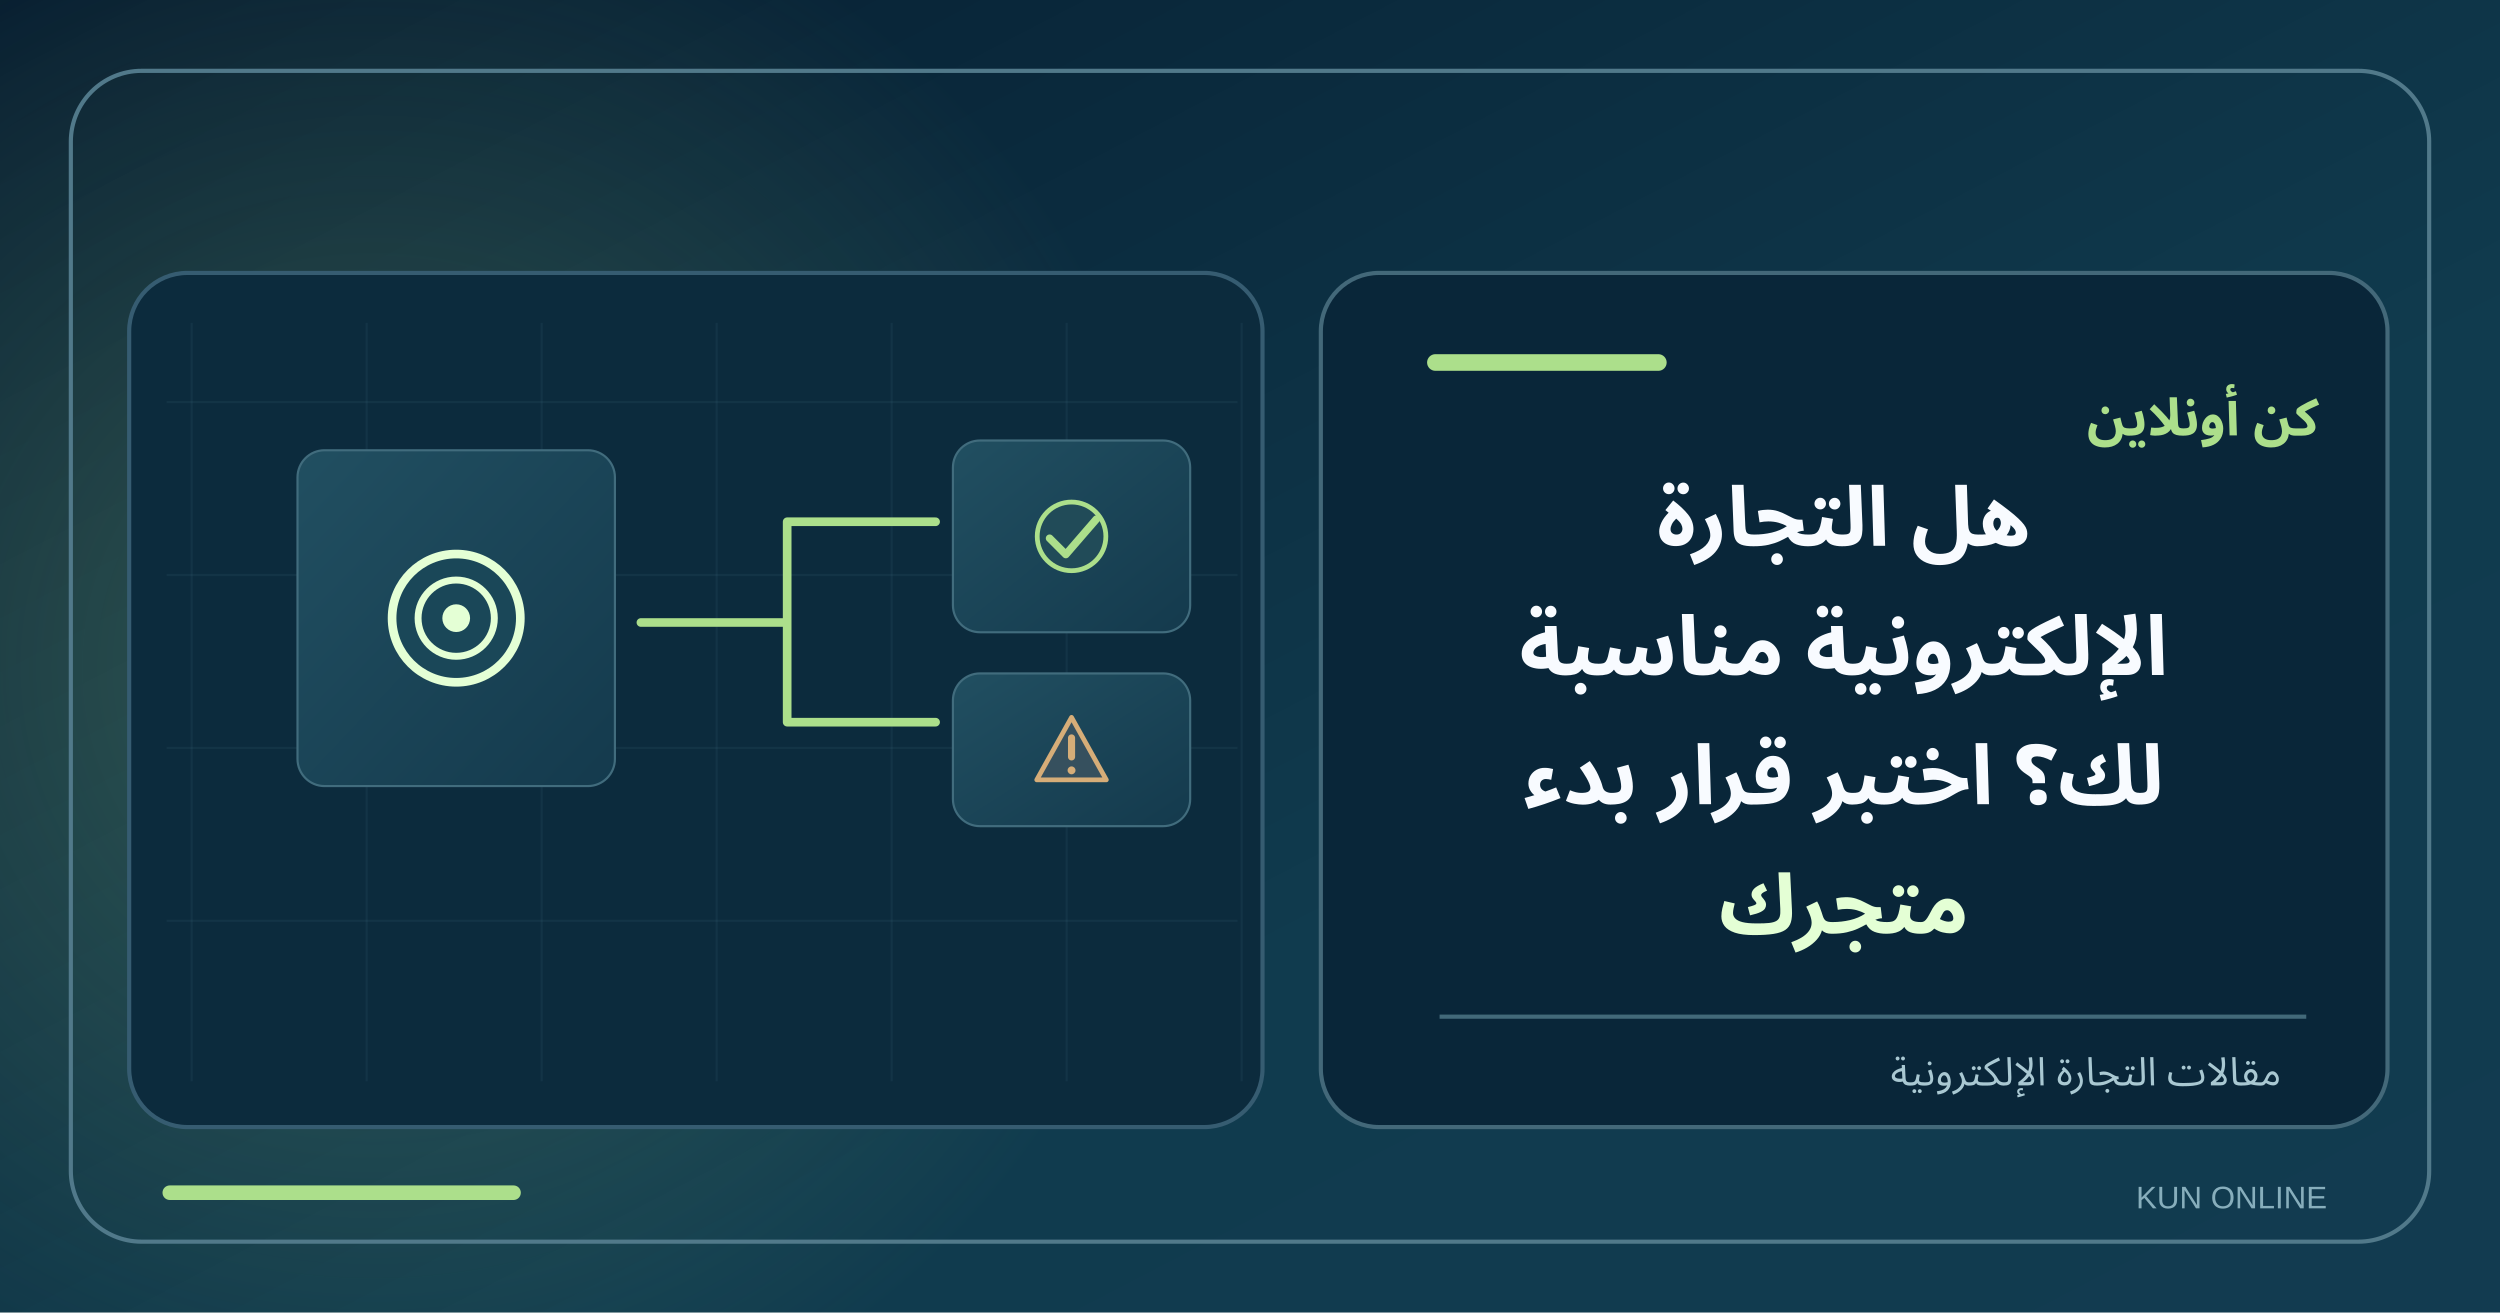
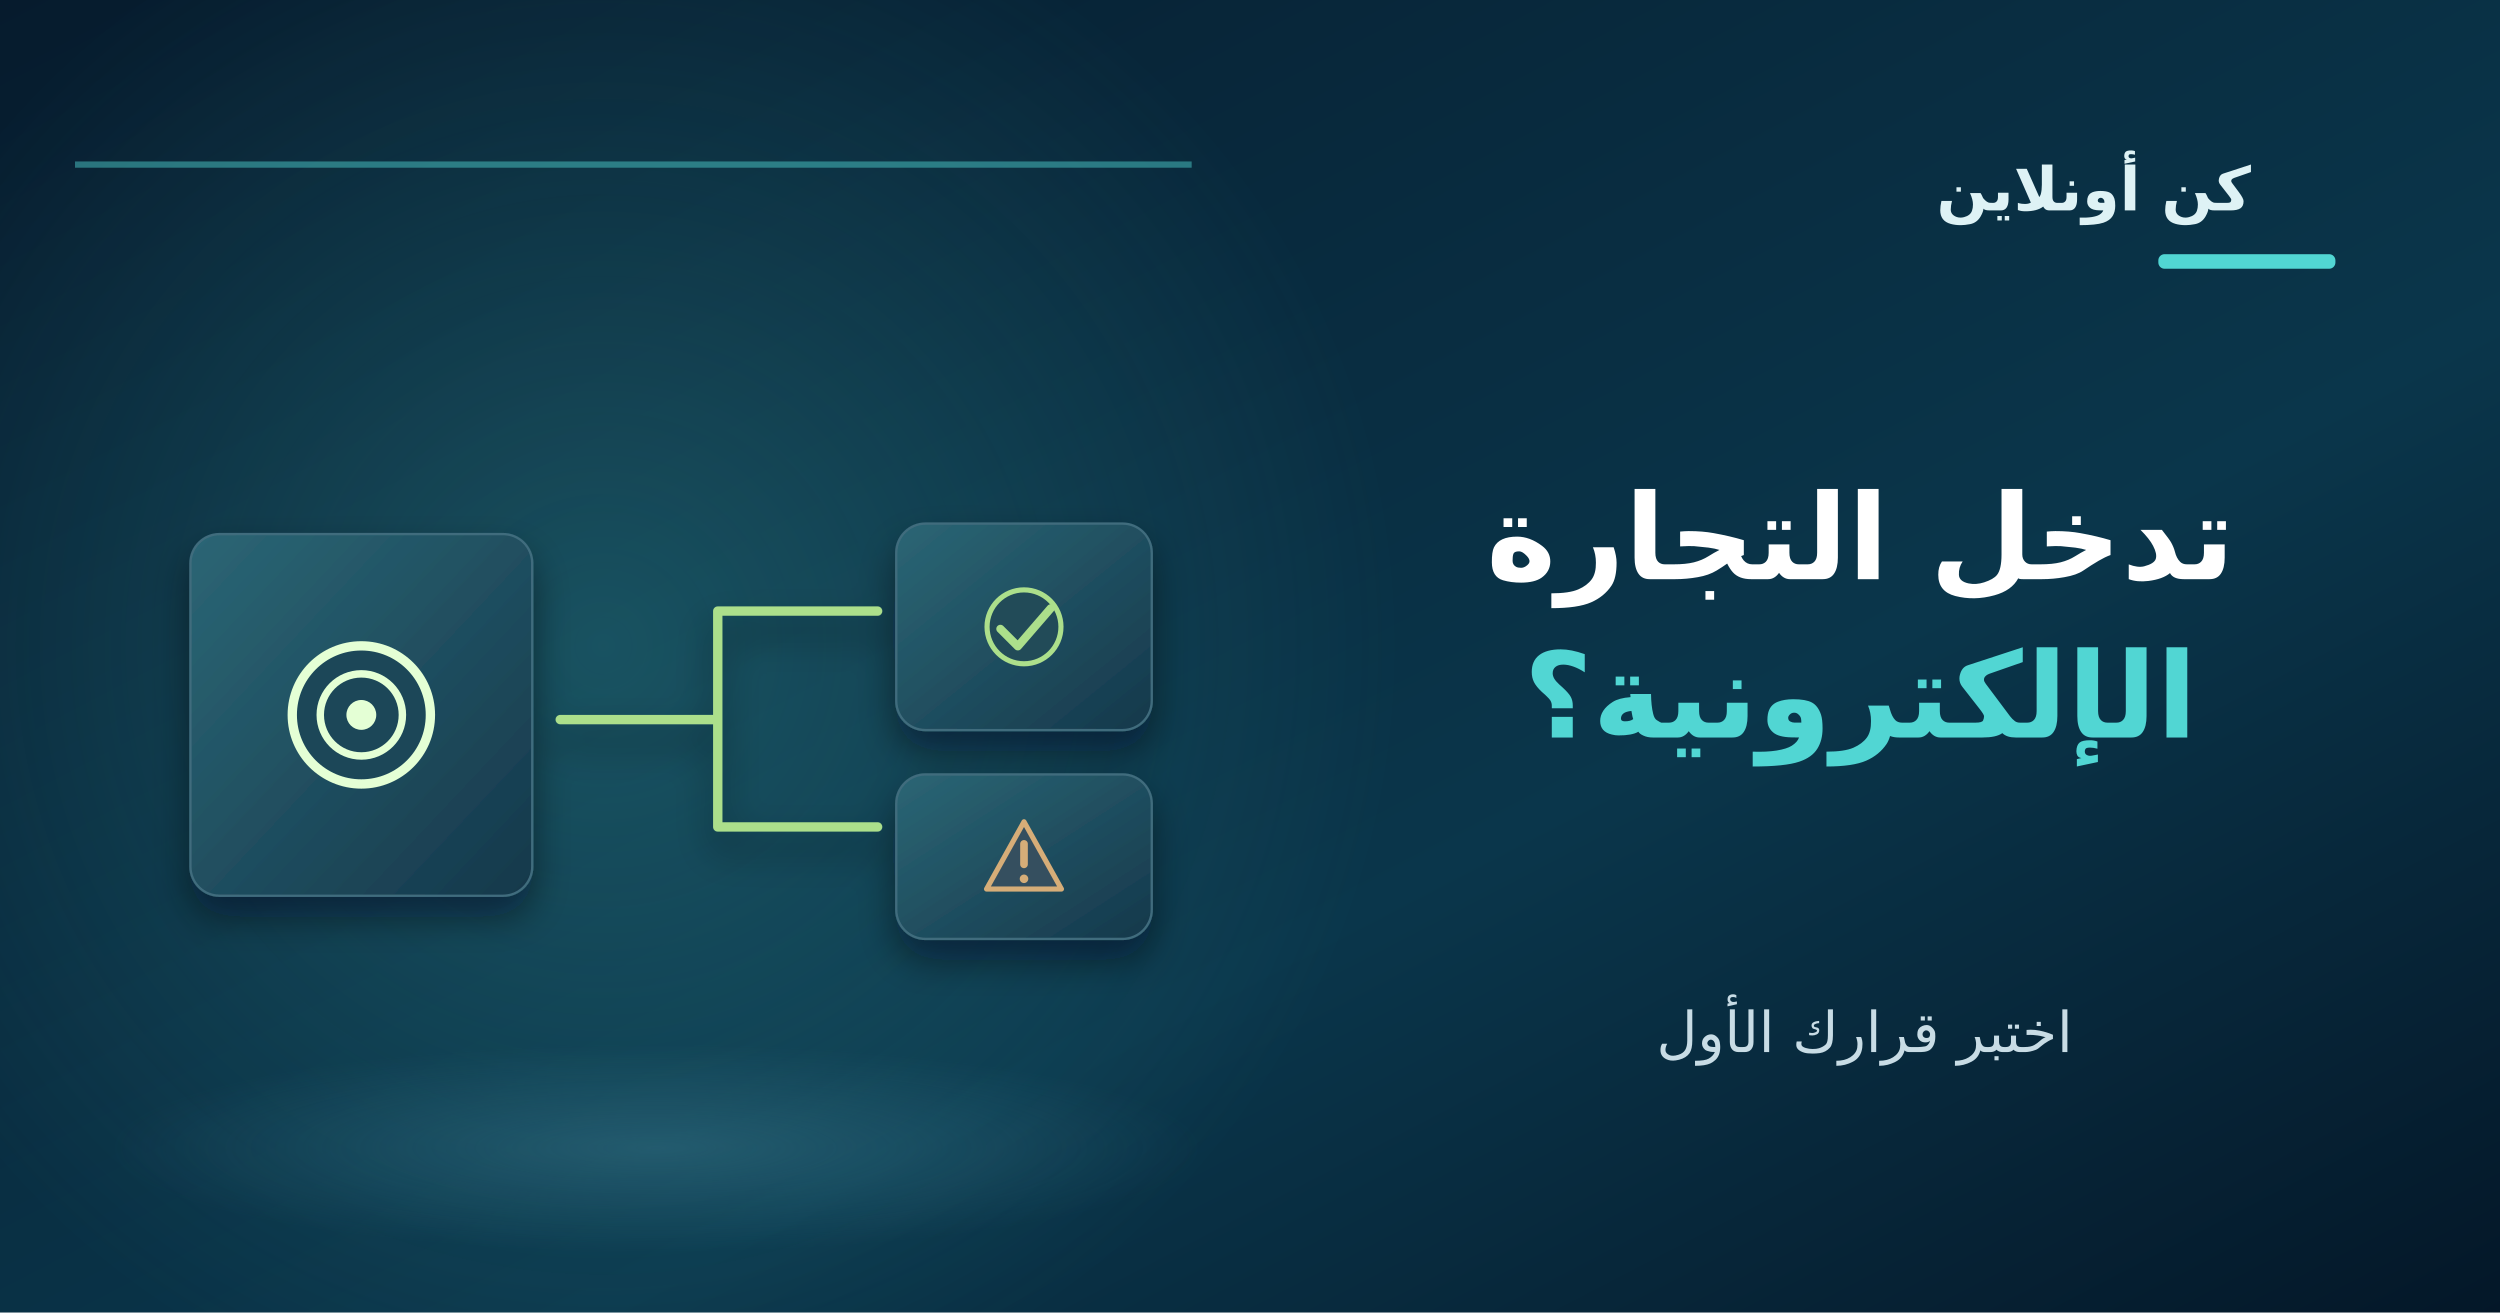
<svg xmlns="http://www.w3.org/2000/svg" width="1200" height="630" viewBox="0 0 1200 630" role="img" aria-labelledby="title desc">
  <defs>
-     <linearGradient id="back" x1="0" y1="0" x2="1" y2="1">
-       <stop stop-color="#061d30" />
-       <stop offset=".62" stop-color="#103b4e" />
-       <stop offset="1" stop-color="#123b50" />
+     <linearGradient id="bg" x1="0" y1="0" x2="1" y2="1">
+       <stop stop-color="#061b2d" />
+       <stop offset=".62" stop-color="#0a364b" />
+       <stop offset="1" stop-color="#041728" />
    </linearGradient>
+     <radialGradient id="glow">
+       <stop stop-color="#51d6d3" stop-opacity=".23" />
+       <stop offset="1" stop-color="#51d6d3" stop-opacity="0" />
+     </radialGradient>
    <linearGradient id="glass" x1="0" y1="0" x2="1" y2="1">
-       <stop stop-color="#214f61" />
-       <stop offset="1" stop-color="#143a4d" />
+       <stop stop-color="#2b6675" />
+       <stop offset="1" stop-color="#15384b" />
    </linearGradient>
-     <radialGradient id="bloom">
-       <stop stop-color="#acdf8b" stop-opacity=".24" />
-       <stop offset="1" stop-color="#acdf8b" stop-opacity="0" />
+     <filter id="drop" x="-30%" y="-30%" width="170%" height="170%">
+       <feDropShadow dx="0" dy="17" stdDeviation="16" flood-color="#010e19" flood-opacity=".45" />
+     </filter>
+     <clipPath id="artStage">
+       <rect x="15" y="105" width="614" height="440" rx="12" />
+     </clipPath>
+     <radialGradient id="floor">
+       <stop stop-color="#3a798d" stop-opacity=".45" />
+       <stop offset="1" stop-color="#3a798d" stop-opacity="0" />
    </radialGradient>
  </defs>
-   <rect width="1200" height="630" fill="url(#back)" />
-   <circle cx="180" cy="320" r="390" fill="url(#bloom)" />
-   <rect x="34" y="34" width="1132" height="562" rx="34" fill="none" stroke="#51798a" stroke-width="2" />
-   <rect x="62" y="131" width="544" height="410" rx="28" fill="#0c2b3d" stroke="#365c71" stroke-width="2" />
-   <g stroke="#508396" stroke-opacity=".10" stroke-width="1">
-     <path d="M92 155V519" />
-     <path d="M176 155V519" />
-     <path d="M260 155V519" />
-     <path d="M344 155V519" />
-     <path d="M428 155V519" />
-     <path d="M512 155V519" />
-     <path d="M596 155V519" />
-     <path d="M80 193H594" />
-     <path d="M80 276H594" />
-     <path d="M80 359H594" />
-     <path d="M80 442H594" />
-   </g>
-   <g id="topic-illustration" transform="translate(44 122) scale(.52)">
-     <rect x="190" y="181" width="293" height="310" rx="25" fill="url(#glass)" stroke="#416c7d" stroke-width="2" />
-     <g transform="translate(256.5 256) scale(1.6)">
-       <circle cx="50" cy="50" r="37" fill="#1a4758" stroke="#e4ffd5" stroke-width="5" />
-       <circle cx="50" cy="50" r="22" fill="none" stroke="#e4ffd5" stroke-width="4" />
-       <circle cx="50" cy="50" r="8" fill="#e4ffd5" stroke="none" stroke-width="0" />
-     </g>
-     <path d="M507 340H642M642 340V247H779M642 340V432H779" fill="none" stroke="#acdf8b" stroke-width="8" stroke-linecap="round" stroke-linejoin="round" />
-     <rect x="795" y="172" width="219" height="177" rx="25" fill="url(#glass)" stroke="#416c7d" stroke-width="2" />
-     <g transform="translate(860.5 216.5) scale(0.88)">
-       <circle cx="50" cy="50" r="36" fill="#214b58" stroke="#acdf8b" stroke-width="5" />
-       <path d="M27 52L44 69L76 32" fill="none" stroke="#acdf8b" stroke-width="8" stroke-linecap="round" stroke-linejoin="round" />
-     </g>
-     <rect x="795" y="387" width="219" height="141" rx="25" fill="url(#glass)" stroke="#416c7d" stroke-width="2" />
-     <g transform="translate(868 421) scale(0.73)">
-       <path d="M50 9L94 88H6Z" fill="#36505e" stroke="#d6ad78" stroke-width="6" stroke-linecap="round" stroke-linejoin="round" />
-       <path d="M50 35V59" fill="none" stroke="#d6ad78" stroke-width="9" stroke-linecap="round" stroke-linejoin="round" />
-       <circle cx="50" cy="76" r="5" fill="#d6ad78" stroke="none" stroke-width="0" />
+   <rect width="1200" height="630" fill="url(#bg)" />
+   <circle cx="290" cy="310" r="381" fill="url(#glow)" />
+   <ellipse cx="315" cy="551" rx="260" ry="50" fill="url(#floor)" />
+   <path d="M36 79H572" stroke="#51d6d3" stroke-width="3" opacity=".46" />
+   <g clip-path="url(#artStage)">
+     <g id="topic-art" filter="url(#drop)" transform="translate(-15 155) scale(.56)">
+       <rect x="190" y="181" width="293" height="310" rx="25" fill="url(#glass)" stroke="#416c7d" stroke-width="2" />
+       <g transform="translate(256.5 256) scale(1.6)">
+         <circle cx="50" cy="50" r="37" fill="#1a4758" stroke="#e4ffd5" stroke-width="5" />
+         <circle cx="50" cy="50" r="22" fill="none" stroke="#e4ffd5" stroke-width="4" />
+         <circle cx="50" cy="50" r="8" fill="#e4ffd5" stroke="none" stroke-width="0" />
+       </g>
+       <path d="M507 340H642M642 340V247H779M642 340V432H779" fill="none" stroke="#acdf8b" stroke-width="8" stroke-linecap="round" stroke-linejoin="round" />
+       <rect x="795" y="172" width="219" height="177" rx="25" fill="url(#glass)" stroke="#416c7d" stroke-width="2" />
+       <g transform="translate(860.5 216.5) scale(0.88)">
+         <circle cx="50" cy="50" r="36" fill="#214b58" stroke="#acdf8b" stroke-width="5" />
+         <path d="M27 52L44 69L76 32" fill="none" stroke="#acdf8b" stroke-width="8" stroke-linecap="round" stroke-linejoin="round" />
+       </g>
+       <rect x="795" y="387" width="219" height="141" rx="25" fill="url(#glass)" stroke="#416c7d" stroke-width="2" />
+       <g transform="translate(868 421) scale(0.73)">
+         <path d="M50 9L94 88H6Z" fill="#36505e" stroke="#d6ad78" stroke-width="6" stroke-linecap="round" stroke-linejoin="round" />
+         <path d="M50 35V59" fill="none" stroke="#d6ad78" stroke-width="9" stroke-linecap="round" stroke-linejoin="round" />
+         <circle cx="50" cy="76" r="5" fill="#d6ad78" stroke="none" stroke-width="0" />
+       </g>
    </g>
  </g>
-   <rect x="634" y="131" width="512" height="410" rx="28" fill="#092639" stroke="#436879" stroke-width="2" />
-   <rect x="685" y="170" width="115" height="8" rx="4" fill="#acdf8b" />
-   <text x="1113" y="209" direction="rtl" text-anchor="start" font-family="Cairo,Tajawal,Noto Sans Arabic,Segoe UI,Arial,sans-serif" font-size="25" font-weight="700" fill="#acdf8b">كن أونلاين</text>
-   <g id="article-title">
-     <text x="885" y="262" text-anchor="middle" direction="rtl" unicode-bidi="plaintext" font-family="Cairo,Tajawal,Noto Sans Arabic,Segoe UI,Arial,sans-serif" font-size="40" font-weight="700" letter-spacing="0" fill="#f8fbff">هل التجارة</text>
-     <text x="885" y="324" text-anchor="middle" direction="rtl" unicode-bidi="plaintext" font-family="Cairo,Tajawal,Noto Sans Arabic,Segoe UI,Arial,sans-serif" font-size="40" font-weight="700" letter-spacing="0" fill="#f8fbff">الإلكترونية مناسبة</text>
-     <text x="885" y="386" text-anchor="middle" direction="rtl" unicode-bidi="plaintext" font-family="Cairo,Tajawal,Noto Sans Arabic,Segoe UI,Arial,sans-serif" font-size="40" font-weight="700" letter-spacing="0" fill="#f8fbff">لك؟ اختبر قرار بدء</text>
-     <text x="885" y="448" text-anchor="middle" direction="rtl" unicode-bidi="plaintext" font-family="Cairo,Tajawal,Noto Sans Arabic,Segoe UI,Arial,sans-serif" font-size="40" font-weight="700" letter-spacing="0" fill="#e4ffd5">متجرك</text>
+   <text x="1005" y="101" direction="rtl" text-anchor="middle" font-family="Cairo,Tajawal,Segoe UI,Arial,sans-serif" font-size="29" font-weight="700" fill="#def2f5">كن أونلاين</text>
+   <rect x="1036" y="122" width="85" height="7" rx="3" fill="#51d6d3" />
+   <g id="hook">
+     <text x="893" y="278" direction="rtl" unicode-bidi="plaintext" text-anchor="middle" font-family="Cairo,Tajawal,Segoe UI,Arial,sans-serif" font-size="57" font-weight="900" fill="#ffffff">تدخل التجارة</text>
+     <text x="893" y="354" direction="rtl" unicode-bidi="plaintext" text-anchor="middle" font-family="Cairo,Tajawal,Segoe UI,Arial,sans-serif" font-size="57" font-weight="900" fill="#51d6d3">الإلكترونية؟</text>
  </g>
-   <path d="M691 488H1107" stroke="#426979" stroke-width="2" />
-   <text x="1095" y="521" direction="rtl" text-anchor="start" font-family="Cairo,Tajawal,Noto Sans Arabic,Segoe UI,Arial,sans-serif" font-size="19" fill="#a9c8d2">مقالات التجارة الإلكترونية</text>
-   <rect x="78" y="569" width="172" height="7" rx="3.5" fill="#acdf8b" />
-   <text x="1117" y="580" direction="rtl" text-anchor="start" font-family="Arial,sans-serif" font-size="15" fill="#87aebc">KUN ONLINE</text>
+   <text x="895" y="505" direction="rtl" text-anchor="middle" font-family="Cairo,Tajawal,Segoe UI,Arial,sans-serif" font-size="27" fill="#c8dce5">اختبر قرارك الأول</text>
</svg>
